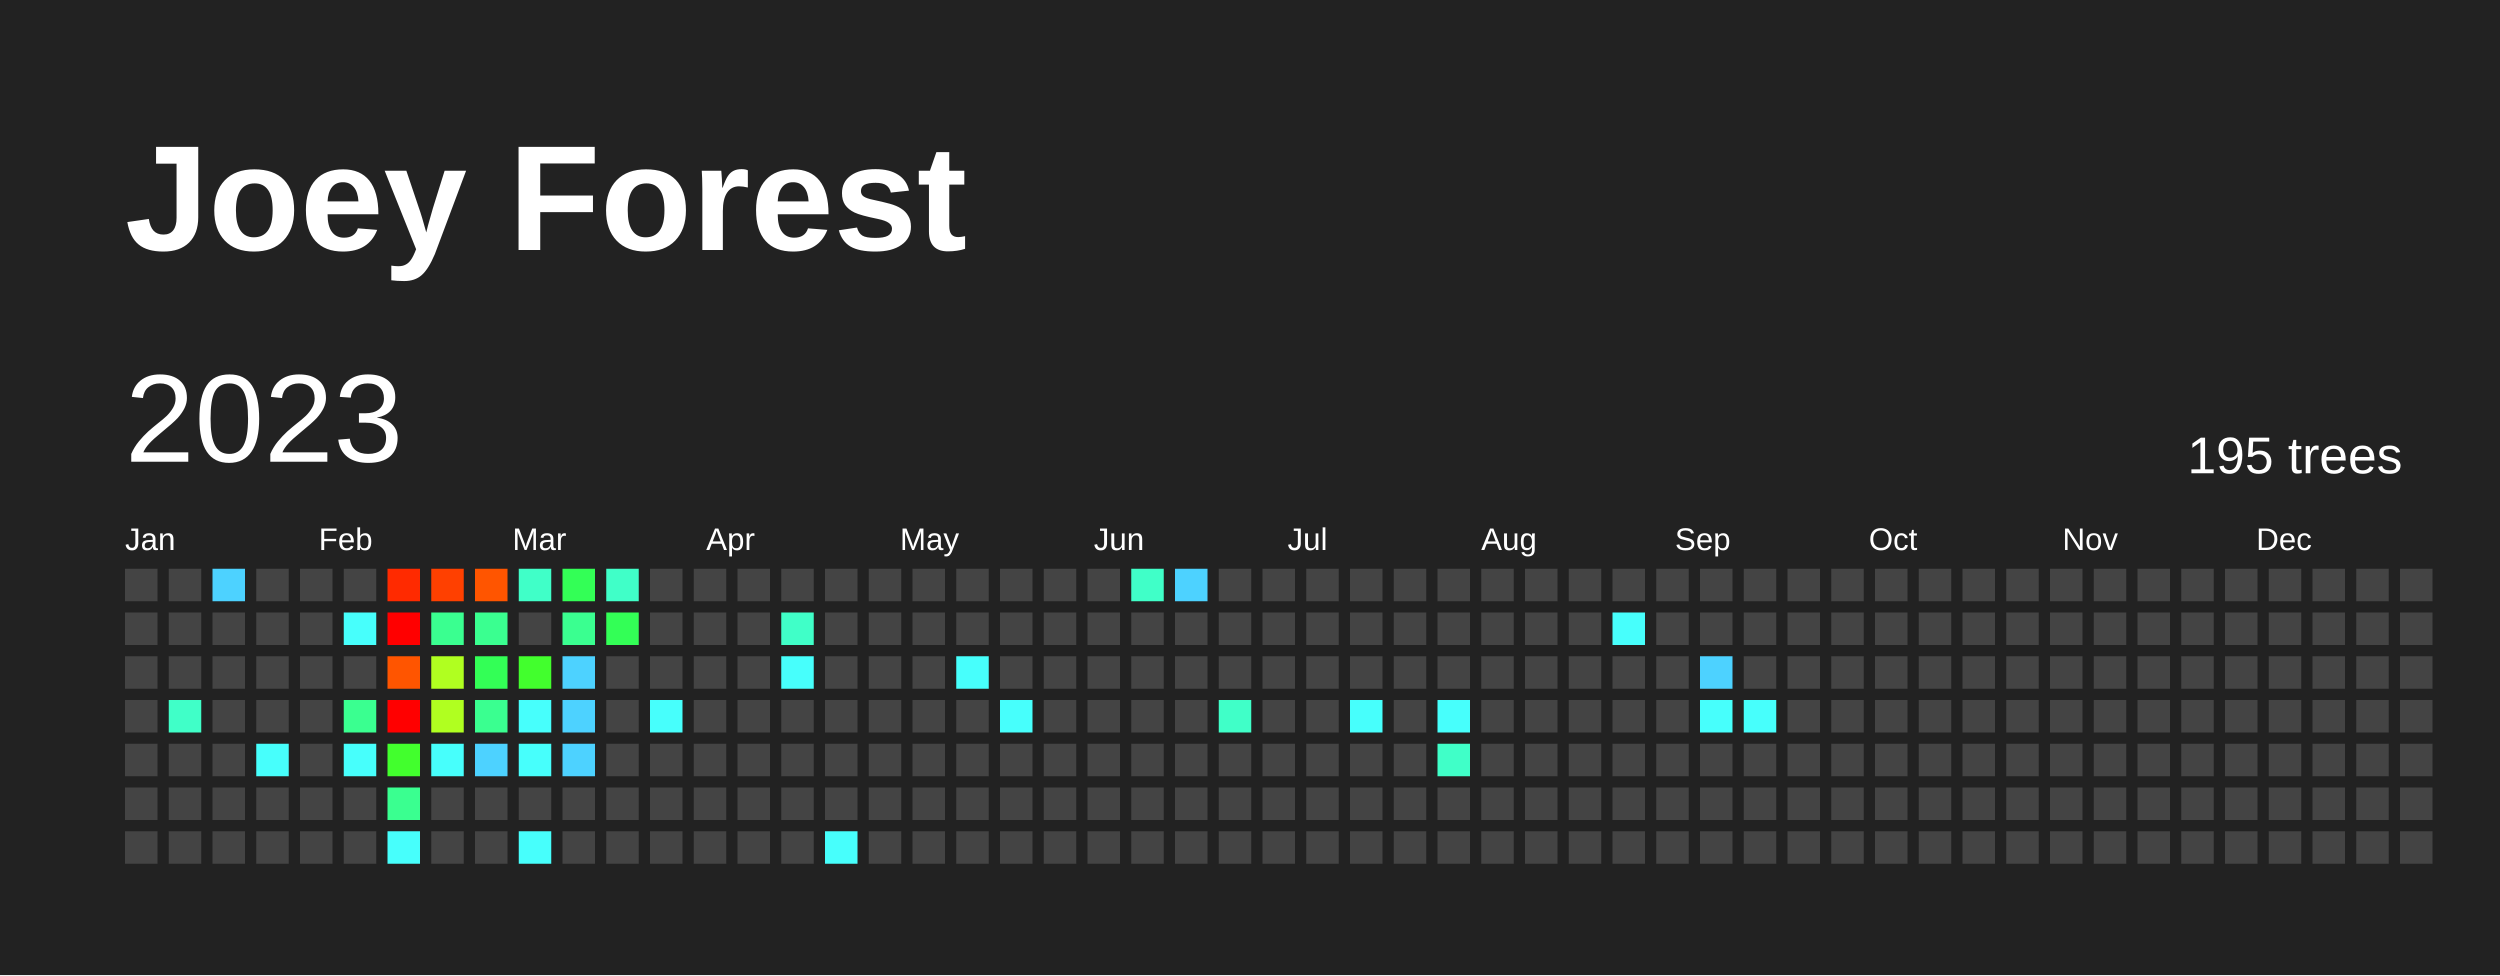
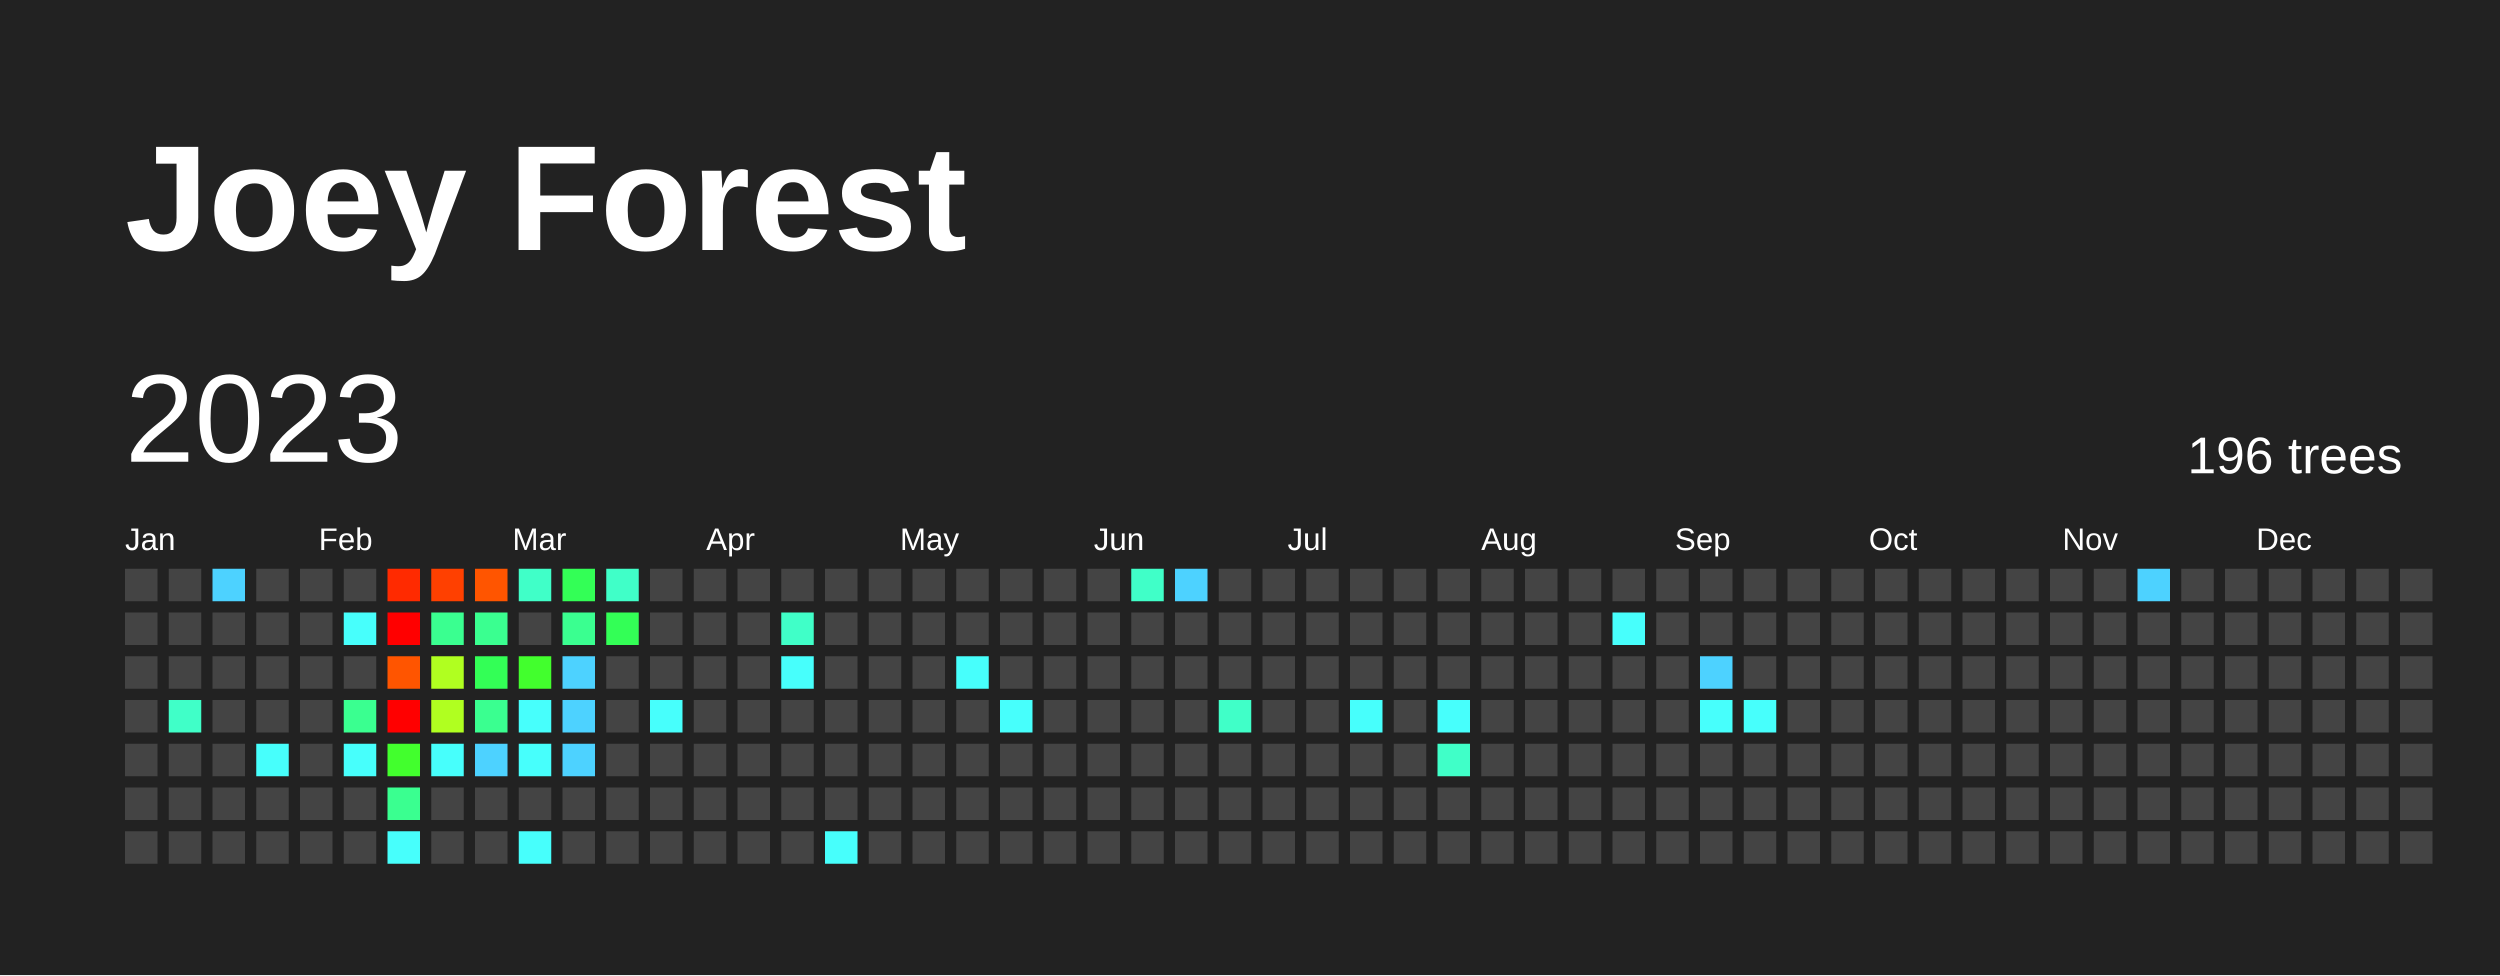
<svg xmlns="http://www.w3.org/2000/svg" baseProfile="full" height="78mm" version="1.1" viewBox="0,0,200,78" width="200mm">
  <defs />
  <rect fill="#222222" height="78" width="200" x="0" y="0" />
  <text fill="#FFFFFF" style="font-size:12px; font-family:Arial; font-weight:bold;" x="10" y="20">Joey Forest</text>
  <text dominant-baseline="hanging" fill="#FFFFFF" style="font-size:10.0px; font-family:Arial;" x="10" y="30">2023</text>
-   <text dominant-baseline="hanging" fill="#FFFFFF" style="font-size:4.125px; font-family:Arial;" x="175" y="35">195 trees</text>
+   <text dominant-baseline="hanging" fill="#FFFFFF" style="font-size:4.125px; font-family:Arial;" x="175" y="35">196 trees</text>
  <text fill="#FFFFFF" style="font-size:2.5px; font-family:Arial" x="10.0" y="44">Jan</text>
  <text fill="#FFFFFF" style="font-size:2.5px; font-family:Arial" x="25.5" y="44">Feb</text>
  <text fill="#FFFFFF" style="font-size:2.5px; font-family:Arial" x="41.0" y="44">Mar</text>
  <text fill="#FFFFFF" style="font-size:2.5px; font-family:Arial" x="56.5" y="44">Apr</text>
  <text fill="#FFFFFF" style="font-size:2.5px; font-family:Arial" x="72.0" y="44">May</text>
  <text fill="#FFFFFF" style="font-size:2.5px; font-family:Arial" x="87.5" y="44">Jun</text>
  <text fill="#FFFFFF" style="font-size:2.5px; font-family:Arial" x="103.0" y="44">Jul</text>
  <text fill="#FFFFFF" style="font-size:2.5px; font-family:Arial" x="118.5" y="44">Aug</text>
  <text fill="#FFFFFF" style="font-size:2.5px; font-family:Arial" x="134.0" y="44">Sep</text>
  <text fill="#FFFFFF" style="font-size:2.5px; font-family:Arial" x="149.5" y="44">Oct</text>
  <text fill="#FFFFFF" style="font-size:2.5px; font-family:Arial" x="165.0" y="44">Nov</text>
  <text fill="#FFFFFF" style="font-size:2.5px; font-family:Arial" x="180.5" y="44">Dec</text>
  <rect fill="#444444" height="2.6" width="2.6" x="10.0" y="45.5" />
  <rect fill="#444444" height="2.6" width="2.6" x="10.0" y="49.0" />
  <rect fill="#444444" height="2.6" width="2.6" x="10.0" y="52.5" />
  <rect fill="#444444" height="2.6" width="2.6" x="10.0" y="56.0" />
  <rect fill="#444444" height="2.6" width="2.6" x="10.0" y="59.5" />
  <rect fill="#444444" height="2.6" width="2.6" x="10.0" y="63.0" />
  <rect fill="#444444" height="2.6" width="2.6" x="10.0" y="66.5" />
  <rect fill="#444444" height="2.6" width="2.6" x="13.5" y="45.5" />
  <rect fill="#444444" height="2.6" width="2.6" x="13.5" y="49.0" />
  <rect fill="#444444" height="2.6" width="2.6" x="13.5" y="52.5" />
  <rect fill="#40ffc8" height="2.6" width="2.6" x="13.5" y="56.0" />
  <rect fill="#444444" height="2.6" width="2.6" x="13.5" y="59.5" />
  <rect fill="#444444" height="2.6" width="2.6" x="13.5" y="63.0" />
  <rect fill="#444444" height="2.6" width="2.6" x="13.5" y="66.5" />
  <rect fill="#4dd2ff" height="2.6" width="2.6" x="17.0" y="45.5" />
  <rect fill="#444444" height="2.6" width="2.6" x="17.0" y="49.0" />
  <rect fill="#444444" height="2.6" width="2.6" x="17.0" y="52.5" />
  <rect fill="#444444" height="2.6" width="2.6" x="17.0" y="56.0" />
  <rect fill="#444444" height="2.6" width="2.6" x="17.0" y="59.5" />
  <rect fill="#444444" height="2.6" width="2.6" x="17.0" y="63.0" />
  <rect fill="#444444" height="2.6" width="2.6" x="17.0" y="66.5" />
  <rect fill="#444444" height="2.6" width="2.6" x="20.5" y="45.5" />
  <rect fill="#444444" height="2.6" width="2.6" x="20.5" y="49.0" />
  <rect fill="#444444" height="2.6" width="2.6" x="20.5" y="52.5" />
  <rect fill="#444444" height="2.6" width="2.6" x="20.5" y="56.0" />
  <rect fill="#47fffc" height="2.6" width="2.6" x="20.5" y="59.5" />
  <rect fill="#444444" height="2.6" width="2.6" x="20.5" y="63.0" />
  <rect fill="#444444" height="2.6" width="2.6" x="20.5" y="66.5" />
  <rect fill="#444444" height="2.6" width="2.6" x="24.0" y="45.5" />
  <rect fill="#444444" height="2.6" width="2.6" x="24.0" y="49.0" />
  <rect fill="#444444" height="2.6" width="2.6" x="24.0" y="52.5" />
  <rect fill="#444444" height="2.6" width="2.6" x="24.0" y="56.0" />
  <rect fill="#444444" height="2.6" width="2.6" x="24.0" y="59.5" />
  <rect fill="#444444" height="2.6" width="2.6" x="24.0" y="63.0" />
  <rect fill="#444444" height="2.6" width="2.6" x="24.0" y="66.5" />
  <rect fill="#444444" height="2.6" width="2.6" x="27.5" y="45.5" />
  <rect fill="#47fffc" height="2.6" width="2.6" x="27.5" y="49.0" />
  <rect fill="#444444" height="2.6" width="2.6" x="27.5" y="52.5" />
  <rect fill="#3aff90" height="2.6" width="2.6" x="27.5" y="56.0" />
  <rect fill="#47fffc" height="2.6" width="2.6" x="27.5" y="59.5" />
  <rect fill="#444444" height="2.6" width="2.6" x="27.5" y="63.0" />
  <rect fill="#444444" height="2.6" width="2.6" x="27.5" y="66.5" />
  <rect fill="#ff2a00" height="2.6" width="2.6" x="31.0" y="45.5" />
  <rect fill="red" height="2.6" width="2.6" x="31.0" y="49.0" />
  <rect fill="#ff5500" height="2.6" width="2.6" x="31.0" y="52.5" />
  <rect fill="red" height="2.6" width="2.6" x="31.0" y="56.0" />
  <rect fill="#42ff2d" height="2.6" width="2.6" x="31.0" y="59.5" />
  <rect fill="#3aff90" height="2.6" width="2.6" x="31.0" y="63.0" />
  <rect fill="#47fffc" height="2.6" width="2.6" x="31.0" y="66.5" />
  <rect fill="#ff4000" height="2.6" width="2.6" x="34.5" y="45.5" />
  <rect fill="#3aff90" height="2.6" width="2.6" x="34.5" y="49.0" />
  <rect fill="#b0ff20" height="2.6" width="2.6" x="34.5" y="52.5" />
  <rect fill="#b0ff20" height="2.6" width="2.6" x="34.5" y="56.0" />
  <rect fill="#47fffc" height="2.6" width="2.6" x="34.5" y="59.5" />
  <rect fill="#444444" height="2.6" width="2.6" x="34.5" y="63.0" />
  <rect fill="#444444" height="2.6" width="2.6" x="34.5" y="66.5" />
  <rect fill="#ff5500" height="2.6" width="2.6" x="38.0" y="45.5" />
  <rect fill="#3aff90" height="2.6" width="2.6" x="38.0" y="49.0" />
  <rect fill="#33ff56" height="2.6" width="2.6" x="38.0" y="52.5" />
  <rect fill="#3aff90" height="2.6" width="2.6" x="38.0" y="56.0" />
  <rect fill="#4dd2ff" height="2.6" width="2.6" x="38.0" y="59.5" />
  <rect fill="#444444" height="2.6" width="2.6" x="38.0" y="63.0" />
  <rect fill="#444444" height="2.6" width="2.6" x="38.0" y="66.5" />
  <rect fill="#40ffc8" height="2.6" width="2.6" x="41.5" y="45.5" />
  <rect fill="#444444" height="2.6" width="2.6" x="41.5" y="49.0" />
  <rect fill="#42ff2d" height="2.6" width="2.6" x="41.5" y="52.5" />
  <rect fill="#47fffc" height="2.6" width="2.6" x="41.5" y="56.0" />
  <rect fill="#47fffc" height="2.6" width="2.6" x="41.5" y="59.5" />
  <rect fill="#444444" height="2.6" width="2.6" x="41.5" y="63.0" />
  <rect fill="#47fffc" height="2.6" width="2.6" x="41.5" y="66.5" />
  <rect fill="#33ff56" height="2.6" width="2.6" x="45.0" y="45.5" />
  <rect fill="#3aff90" height="2.6" width="2.6" x="45.0" y="49.0" />
  <rect fill="#4dd2ff" height="2.6" width="2.6" x="45.0" y="52.5" />
  <rect fill="#4dd2ff" height="2.6" width="2.6" x="45.0" y="56.0" />
  <rect fill="#4dd2ff" height="2.6" width="2.6" x="45.0" y="59.5" />
  <rect fill="#444444" height="2.6" width="2.6" x="45.0" y="63.0" />
  <rect fill="#444444" height="2.6" width="2.6" x="45.0" y="66.5" />
  <rect fill="#40ffc8" height="2.6" width="2.6" x="48.5" y="45.5" />
  <rect fill="#33ff56" height="2.6" width="2.6" x="48.5" y="49.0" />
  <rect fill="#444444" height="2.6" width="2.6" x="48.5" y="52.5" />
  <rect fill="#444444" height="2.6" width="2.6" x="48.5" y="56.0" />
  <rect fill="#444444" height="2.6" width="2.6" x="48.5" y="59.5" />
  <rect fill="#444444" height="2.6" width="2.6" x="48.5" y="63.0" />
  <rect fill="#444444" height="2.6" width="2.6" x="48.5" y="66.5" />
  <rect fill="#444444" height="2.6" width="2.6" x="52.0" y="45.5" />
  <rect fill="#444444" height="2.6" width="2.6" x="52.0" y="49.0" />
  <rect fill="#444444" height="2.6" width="2.6" x="52.0" y="52.5" />
  <rect fill="#47fffc" height="2.6" width="2.6" x="52.0" y="56.0" />
  <rect fill="#444444" height="2.6" width="2.6" x="52.0" y="59.5" />
  <rect fill="#444444" height="2.6" width="2.6" x="52.0" y="63.0" />
  <rect fill="#444444" height="2.6" width="2.6" x="52.0" y="66.5" />
  <rect fill="#444444" height="2.6" width="2.6" x="55.5" y="45.5" />
  <rect fill="#444444" height="2.6" width="2.6" x="55.5" y="49.0" />
  <rect fill="#444444" height="2.6" width="2.6" x="55.5" y="52.5" />
  <rect fill="#444444" height="2.6" width="2.6" x="55.5" y="56.0" />
  <rect fill="#444444" height="2.6" width="2.6" x="55.5" y="59.5" />
  <rect fill="#444444" height="2.6" width="2.6" x="55.5" y="63.0" />
  <rect fill="#444444" height="2.6" width="2.6" x="55.5" y="66.5" />
  <rect fill="#444444" height="2.6" width="2.6" x="59.0" y="45.5" />
  <rect fill="#444444" height="2.6" width="2.6" x="59.0" y="49.0" />
  <rect fill="#444444" height="2.6" width="2.6" x="59.0" y="52.5" />
  <rect fill="#444444" height="2.6" width="2.6" x="59.0" y="56.0" />
  <rect fill="#444444" height="2.6" width="2.6" x="59.0" y="59.5" />
  <rect fill="#444444" height="2.6" width="2.6" x="59.0" y="63.0" />
  <rect fill="#444444" height="2.6" width="2.6" x="59.0" y="66.5" />
  <rect fill="#444444" height="2.6" width="2.6" x="62.5" y="45.5" />
  <rect fill="#40ffc8" height="2.6" width="2.6" x="62.5" y="49.0" />
  <rect fill="#47fffc" height="2.6" width="2.6" x="62.5" y="52.5" />
  <rect fill="#444444" height="2.6" width="2.6" x="62.5" y="56.0" />
  <rect fill="#444444" height="2.6" width="2.6" x="62.5" y="59.5" />
  <rect fill="#444444" height="2.6" width="2.6" x="62.5" y="63.0" />
  <rect fill="#444444" height="2.6" width="2.6" x="62.5" y="66.5" />
  <rect fill="#444444" height="2.6" width="2.6" x="66.0" y="45.5" />
  <rect fill="#444444" height="2.6" width="2.6" x="66.0" y="49.0" />
  <rect fill="#444444" height="2.6" width="2.6" x="66.0" y="52.5" />
  <rect fill="#444444" height="2.6" width="2.6" x="66.0" y="56.0" />
  <rect fill="#444444" height="2.6" width="2.6" x="66.0" y="59.5" />
  <rect fill="#444444" height="2.6" width="2.6" x="66.0" y="63.0" />
  <rect fill="#47fffc" height="2.6" width="2.6" x="66.0" y="66.5" />
  <rect fill="#444444" height="2.6" width="2.6" x="69.5" y="45.5" />
  <rect fill="#444444" height="2.6" width="2.6" x="69.5" y="49.0" />
  <rect fill="#444444" height="2.6" width="2.6" x="69.5" y="52.5" />
  <rect fill="#444444" height="2.6" width="2.6" x="69.5" y="56.0" />
  <rect fill="#444444" height="2.6" width="2.6" x="69.5" y="59.5" />
  <rect fill="#444444" height="2.6" width="2.6" x="69.5" y="63.0" />
  <rect fill="#444444" height="2.6" width="2.6" x="69.5" y="66.5" />
  <rect fill="#444444" height="2.6" width="2.6" x="73.0" y="45.5" />
  <rect fill="#444444" height="2.6" width="2.6" x="73.0" y="49.0" />
  <rect fill="#444444" height="2.6" width="2.6" x="73.0" y="52.5" />
  <rect fill="#444444" height="2.6" width="2.6" x="73.0" y="56.0" />
  <rect fill="#444444" height="2.6" width="2.6" x="73.0" y="59.5" />
  <rect fill="#444444" height="2.6" width="2.6" x="73.0" y="63.0" />
  <rect fill="#444444" height="2.6" width="2.6" x="73.0" y="66.5" />
  <rect fill="#444444" height="2.6" width="2.6" x="76.5" y="45.5" />
  <rect fill="#444444" height="2.6" width="2.6" x="76.5" y="49.0" />
  <rect fill="#47fffc" height="2.6" width="2.6" x="76.5" y="52.5" />
  <rect fill="#444444" height="2.6" width="2.6" x="76.5" y="56.0" />
  <rect fill="#444444" height="2.6" width="2.6" x="76.5" y="59.5" />
  <rect fill="#444444" height="2.6" width="2.6" x="76.5" y="63.0" />
  <rect fill="#444444" height="2.6" width="2.6" x="76.5" y="66.5" />
  <rect fill="#444444" height="2.6" width="2.6" x="80.0" y="45.5" />
  <rect fill="#444444" height="2.6" width="2.6" x="80.0" y="49.0" />
  <rect fill="#444444" height="2.6" width="2.6" x="80.0" y="52.5" />
  <rect fill="#47fffc" height="2.6" width="2.6" x="80.0" y="56.0" />
  <rect fill="#444444" height="2.6" width="2.6" x="80.0" y="59.5" />
  <rect fill="#444444" height="2.6" width="2.6" x="80.0" y="63.0" />
  <rect fill="#444444" height="2.6" width="2.6" x="80.0" y="66.5" />
  <rect fill="#444444" height="2.6" width="2.6" x="83.5" y="45.5" />
  <rect fill="#444444" height="2.6" width="2.6" x="83.5" y="49.0" />
  <rect fill="#444444" height="2.6" width="2.6" x="83.5" y="52.5" />
  <rect fill="#444444" height="2.6" width="2.6" x="83.5" y="56.0" />
  <rect fill="#444444" height="2.6" width="2.6" x="83.5" y="59.5" />
  <rect fill="#444444" height="2.6" width="2.6" x="83.5" y="63.0" />
  <rect fill="#444444" height="2.6" width="2.6" x="83.5" y="66.5" />
  <rect fill="#444444" height="2.6" width="2.6" x="87.0" y="45.5" />
  <rect fill="#444444" height="2.6" width="2.6" x="87.0" y="49.0" />
  <rect fill="#444444" height="2.6" width="2.6" x="87.0" y="52.5" />
  <rect fill="#444444" height="2.6" width="2.6" x="87.0" y="56.0" />
  <rect fill="#444444" height="2.6" width="2.6" x="87.0" y="59.5" />
  <rect fill="#444444" height="2.6" width="2.6" x="87.0" y="63.0" />
  <rect fill="#444444" height="2.6" width="2.6" x="87.0" y="66.5" />
  <rect fill="#40ffc8" height="2.6" width="2.6" x="90.5" y="45.5" />
  <rect fill="#444444" height="2.6" width="2.6" x="90.5" y="49.0" />
  <rect fill="#444444" height="2.6" width="2.6" x="90.5" y="52.5" />
  <rect fill="#444444" height="2.6" width="2.6" x="90.5" y="56.0" />
  <rect fill="#444444" height="2.6" width="2.6" x="90.5" y="59.5" />
  <rect fill="#444444" height="2.6" width="2.6" x="90.5" y="63.0" />
  <rect fill="#444444" height="2.6" width="2.6" x="90.5" y="66.5" />
  <rect fill="#4dd2ff" height="2.6" width="2.6" x="94.0" y="45.5" />
  <rect fill="#444444" height="2.6" width="2.6" x="94.0" y="49.0" />
  <rect fill="#444444" height="2.6" width="2.6" x="94.0" y="52.5" />
  <rect fill="#444444" height="2.6" width="2.6" x="94.0" y="56.0" />
  <rect fill="#444444" height="2.6" width="2.6" x="94.0" y="59.5" />
  <rect fill="#444444" height="2.6" width="2.6" x="94.0" y="63.0" />
  <rect fill="#444444" height="2.6" width="2.6" x="94.0" y="66.5" />
  <rect fill="#444444" height="2.6" width="2.6" x="97.5" y="45.5" />
  <rect fill="#444444" height="2.6" width="2.6" x="97.5" y="49.0" />
  <rect fill="#444444" height="2.6" width="2.6" x="97.5" y="52.5" />
  <rect fill="#40ffc8" height="2.6" width="2.6" x="97.5" y="56.0" />
  <rect fill="#444444" height="2.6" width="2.6" x="97.5" y="59.5" />
  <rect fill="#444444" height="2.6" width="2.6" x="97.5" y="63.0" />
  <rect fill="#444444" height="2.6" width="2.6" x="97.5" y="66.5" />
  <rect fill="#444444" height="2.6" width="2.6" x="101.0" y="45.5" />
  <rect fill="#444444" height="2.6" width="2.6" x="101.0" y="49.0" />
  <rect fill="#444444" height="2.6" width="2.6" x="101.0" y="52.5" />
  <rect fill="#444444" height="2.6" width="2.6" x="101.0" y="56.0" />
  <rect fill="#444444" height="2.6" width="2.6" x="101.0" y="59.5" />
  <rect fill="#444444" height="2.6" width="2.6" x="101.0" y="63.0" />
  <rect fill="#444444" height="2.6" width="2.6" x="101.0" y="66.5" />
  <rect fill="#444444" height="2.6" width="2.6" x="104.5" y="45.5" />
  <rect fill="#444444" height="2.6" width="2.6" x="104.5" y="49.0" />
  <rect fill="#444444" height="2.6" width="2.6" x="104.5" y="52.5" />
  <rect fill="#444444" height="2.6" width="2.6" x="104.5" y="56.0" />
  <rect fill="#444444" height="2.6" width="2.6" x="104.5" y="59.5" />
  <rect fill="#444444" height="2.6" width="2.6" x="104.5" y="63.0" />
  <rect fill="#444444" height="2.6" width="2.6" x="104.5" y="66.5" />
  <rect fill="#444444" height="2.6" width="2.6" x="108.0" y="45.5" />
  <rect fill="#444444" height="2.6" width="2.6" x="108.0" y="49.0" />
  <rect fill="#444444" height="2.6" width="2.6" x="108.0" y="52.5" />
  <rect fill="#47fffc" height="2.6" width="2.6" x="108.0" y="56.0" />
  <rect fill="#444444" height="2.6" width="2.6" x="108.0" y="59.5" />
  <rect fill="#444444" height="2.6" width="2.6" x="108.0" y="63.0" />
  <rect fill="#444444" height="2.6" width="2.6" x="108.0" y="66.5" />
  <rect fill="#444444" height="2.6" width="2.6" x="111.5" y="45.5" />
  <rect fill="#444444" height="2.6" width="2.6" x="111.5" y="49.0" />
  <rect fill="#444444" height="2.6" width="2.6" x="111.5" y="52.5" />
  <rect fill="#444444" height="2.6" width="2.6" x="111.5" y="56.0" />
  <rect fill="#444444" height="2.6" width="2.6" x="111.5" y="59.5" />
  <rect fill="#444444" height="2.6" width="2.6" x="111.5" y="63.0" />
  <rect fill="#444444" height="2.6" width="2.6" x="111.5" y="66.5" />
  <rect fill="#444444" height="2.6" width="2.6" x="115.0" y="45.5" />
  <rect fill="#444444" height="2.6" width="2.6" x="115.0" y="49.0" />
  <rect fill="#444444" height="2.6" width="2.6" x="115.0" y="52.5" />
  <rect fill="#47fffc" height="2.6" width="2.6" x="115.0" y="56.0" />
  <rect fill="#40ffc8" height="2.6" width="2.6" x="115.0" y="59.5" />
  <rect fill="#444444" height="2.6" width="2.6" x="115.0" y="63.0" />
  <rect fill="#444444" height="2.6" width="2.6" x="115.0" y="66.5" />
  <rect fill="#444444" height="2.6" width="2.6" x="118.5" y="45.5" />
  <rect fill="#444444" height="2.6" width="2.6" x="118.5" y="49.0" />
  <rect fill="#444444" height="2.6" width="2.6" x="118.5" y="52.5" />
  <rect fill="#444444" height="2.6" width="2.6" x="118.5" y="56.0" />
  <rect fill="#444444" height="2.6" width="2.6" x="118.5" y="59.5" />
  <rect fill="#444444" height="2.6" width="2.6" x="118.5" y="63.0" />
  <rect fill="#444444" height="2.6" width="2.6" x="118.5" y="66.5" />
  <rect fill="#444444" height="2.6" width="2.6" x="122.0" y="45.5" />
  <rect fill="#444444" height="2.6" width="2.6" x="122.0" y="49.0" />
  <rect fill="#444444" height="2.6" width="2.6" x="122.0" y="52.5" />
  <rect fill="#444444" height="2.6" width="2.6" x="122.0" y="56.0" />
  <rect fill="#444444" height="2.6" width="2.6" x="122.0" y="59.5" />
  <rect fill="#444444" height="2.6" width="2.6" x="122.0" y="63.0" />
  <rect fill="#444444" height="2.6" width="2.6" x="122.0" y="66.5" />
  <rect fill="#444444" height="2.6" width="2.6" x="125.5" y="45.5" />
  <rect fill="#444444" height="2.6" width="2.6" x="125.5" y="49.0" />
  <rect fill="#444444" height="2.6" width="2.6" x="125.5" y="52.5" />
  <rect fill="#444444" height="2.6" width="2.6" x="125.5" y="56.0" />
  <rect fill="#444444" height="2.6" width="2.6" x="125.5" y="59.5" />
  <rect fill="#444444" height="2.6" width="2.6" x="125.5" y="63.0" />
  <rect fill="#444444" height="2.6" width="2.6" x="125.5" y="66.5" />
  <rect fill="#444444" height="2.6" width="2.6" x="129.0" y="45.5" />
  <rect fill="#47fffc" height="2.6" width="2.6" x="129.0" y="49.0" />
  <rect fill="#444444" height="2.6" width="2.6" x="129.0" y="52.5" />
  <rect fill="#444444" height="2.6" width="2.6" x="129.0" y="56.0" />
  <rect fill="#444444" height="2.6" width="2.6" x="129.0" y="59.5" />
  <rect fill="#444444" height="2.6" width="2.6" x="129.0" y="63.0" />
  <rect fill="#444444" height="2.6" width="2.6" x="129.0" y="66.5" />
  <rect fill="#444444" height="2.6" width="2.6" x="132.5" y="45.5" />
  <rect fill="#444444" height="2.6" width="2.6" x="132.5" y="49.0" />
  <rect fill="#444444" height="2.6" width="2.6" x="132.5" y="52.5" />
  <rect fill="#444444" height="2.6" width="2.6" x="132.5" y="56.0" />
  <rect fill="#444444" height="2.6" width="2.6" x="132.5" y="59.5" />
  <rect fill="#444444" height="2.6" width="2.6" x="132.5" y="63.0" />
  <rect fill="#444444" height="2.6" width="2.6" x="132.5" y="66.5" />
  <rect fill="#444444" height="2.6" width="2.6" x="136.0" y="45.5" />
  <rect fill="#444444" height="2.6" width="2.6" x="136.0" y="49.0" />
  <rect fill="#4dd2ff" height="2.6" width="2.6" x="136.0" y="52.5" />
  <rect fill="#47fffc" height="2.6" width="2.6" x="136.0" y="56.0" />
  <rect fill="#444444" height="2.6" width="2.6" x="136.0" y="59.5" />
  <rect fill="#444444" height="2.6" width="2.6" x="136.0" y="63.0" />
  <rect fill="#444444" height="2.6" width="2.6" x="136.0" y="66.5" />
  <rect fill="#444444" height="2.6" width="2.6" x="139.5" y="45.5" />
  <rect fill="#444444" height="2.6" width="2.6" x="139.5" y="49.0" />
  <rect fill="#444444" height="2.6" width="2.6" x="139.5" y="52.5" />
  <rect fill="#47fffc" height="2.6" width="2.6" x="139.5" y="56.0" />
  <rect fill="#444444" height="2.6" width="2.6" x="139.5" y="59.5" />
  <rect fill="#444444" height="2.6" width="2.6" x="139.5" y="63.0" />
  <rect fill="#444444" height="2.6" width="2.6" x="139.5" y="66.5" />
  <rect fill="#444444" height="2.6" width="2.6" x="143.0" y="45.5" />
  <rect fill="#444444" height="2.6" width="2.6" x="143.0" y="49.0" />
  <rect fill="#444444" height="2.6" width="2.6" x="143.0" y="52.5" />
  <rect fill="#444444" height="2.6" width="2.6" x="143.0" y="56.0" />
  <rect fill="#444444" height="2.6" width="2.6" x="143.0" y="59.5" />
  <rect fill="#444444" height="2.6" width="2.6" x="143.0" y="63.0" />
  <rect fill="#444444" height="2.6" width="2.6" x="143.0" y="66.5" />
  <rect fill="#444444" height="2.6" width="2.6" x="146.5" y="45.5" />
  <rect fill="#444444" height="2.6" width="2.6" x="146.5" y="49.0" />
  <rect fill="#444444" height="2.6" width="2.6" x="146.5" y="52.5" />
  <rect fill="#444444" height="2.6" width="2.6" x="146.5" y="56.0" />
  <rect fill="#444444" height="2.6" width="2.6" x="146.5" y="59.5" />
  <rect fill="#444444" height="2.6" width="2.6" x="146.5" y="63.0" />
  <rect fill="#444444" height="2.6" width="2.6" x="146.5" y="66.5" />
  <rect fill="#444444" height="2.6" width="2.6" x="150.0" y="45.5" />
  <rect fill="#444444" height="2.6" width="2.6" x="150.0" y="49.0" />
  <rect fill="#444444" height="2.6" width="2.6" x="150.0" y="52.5" />
  <rect fill="#444444" height="2.6" width="2.6" x="150.0" y="56.0" />
  <rect fill="#444444" height="2.6" width="2.6" x="150.0" y="59.5" />
  <rect fill="#444444" height="2.6" width="2.6" x="150.0" y="63.0" />
  <rect fill="#444444" height="2.6" width="2.6" x="150.0" y="66.5" />
  <rect fill="#444444" height="2.6" width="2.6" x="153.5" y="45.5" />
  <rect fill="#444444" height="2.6" width="2.6" x="153.5" y="49.0" />
  <rect fill="#444444" height="2.6" width="2.6" x="153.5" y="52.5" />
  <rect fill="#444444" height="2.6" width="2.6" x="153.5" y="56.0" />
  <rect fill="#444444" height="2.6" width="2.6" x="153.5" y="59.5" />
  <rect fill="#444444" height="2.6" width="2.6" x="153.5" y="63.0" />
  <rect fill="#444444" height="2.6" width="2.6" x="153.5" y="66.5" />
  <rect fill="#444444" height="2.6" width="2.6" x="157.0" y="45.5" />
  <rect fill="#444444" height="2.6" width="2.6" x="157.0" y="49.0" />
  <rect fill="#444444" height="2.6" width="2.6" x="157.0" y="52.5" />
  <rect fill="#444444" height="2.6" width="2.6" x="157.0" y="56.0" />
  <rect fill="#444444" height="2.6" width="2.6" x="157.0" y="59.5" />
  <rect fill="#444444" height="2.6" width="2.6" x="157.0" y="63.0" />
  <rect fill="#444444" height="2.6" width="2.6" x="157.0" y="66.5" />
  <rect fill="#444444" height="2.6" width="2.6" x="160.5" y="45.5" />
  <rect fill="#444444" height="2.6" width="2.6" x="160.5" y="49.0" />
  <rect fill="#444444" height="2.6" width="2.6" x="160.5" y="52.5" />
  <rect fill="#444444" height="2.6" width="2.6" x="160.5" y="56.0" />
  <rect fill="#444444" height="2.6" width="2.6" x="160.5" y="59.5" />
  <rect fill="#444444" height="2.6" width="2.6" x="160.5" y="63.0" />
  <rect fill="#444444" height="2.6" width="2.6" x="160.5" y="66.5" />
  <rect fill="#444444" height="2.6" width="2.6" x="164.0" y="45.5" />
  <rect fill="#444444" height="2.6" width="2.6" x="164.0" y="49.0" />
  <rect fill="#444444" height="2.6" width="2.6" x="164.0" y="52.5" />
  <rect fill="#444444" height="2.6" width="2.6" x="164.0" y="56.0" />
  <rect fill="#444444" height="2.6" width="2.6" x="164.0" y="59.5" />
  <rect fill="#444444" height="2.6" width="2.6" x="164.0" y="63.0" />
  <rect fill="#444444" height="2.6" width="2.6" x="164.0" y="66.5" />
  <rect fill="#444444" height="2.6" width="2.6" x="167.5" y="45.5" />
  <rect fill="#444444" height="2.6" width="2.6" x="167.5" y="49.0" />
  <rect fill="#444444" height="2.6" width="2.6" x="167.5" y="52.5" />
  <rect fill="#444444" height="2.6" width="2.6" x="167.5" y="56.0" />
  <rect fill="#444444" height="2.6" width="2.6" x="167.5" y="59.5" />
  <rect fill="#444444" height="2.6" width="2.6" x="167.5" y="63.0" />
  <rect fill="#444444" height="2.6" width="2.6" x="167.5" y="66.5" />
-   <rect fill="#444444" height="2.6" width="2.6" x="171.0" y="45.5" />
+   <rect fill="#4dd2ff" height="2.6" width="2.6" x="171.0" y="45.5" />
  <rect fill="#444444" height="2.6" width="2.6" x="171.0" y="49.0" />
  <rect fill="#444444" height="2.6" width="2.6" x="171.0" y="52.5" />
  <rect fill="#444444" height="2.6" width="2.6" x="171.0" y="56.0" />
  <rect fill="#444444" height="2.6" width="2.6" x="171.0" y="59.5" />
  <rect fill="#444444" height="2.6" width="2.6" x="171.0" y="63.0" />
  <rect fill="#444444" height="2.6" width="2.6" x="171.0" y="66.5" />
  <rect fill="#444444" height="2.6" width="2.6" x="174.5" y="45.5" />
  <rect fill="#444444" height="2.6" width="2.6" x="174.5" y="49.0" />
  <rect fill="#444444" height="2.6" width="2.6" x="174.5" y="52.5" />
  <rect fill="#444444" height="2.6" width="2.6" x="174.5" y="56.0" />
  <rect fill="#444444" height="2.6" width="2.6" x="174.5" y="59.5" />
  <rect fill="#444444" height="2.6" width="2.6" x="174.5" y="63.0" />
  <rect fill="#444444" height="2.6" width="2.6" x="174.5" y="66.5" />
  <rect fill="#444444" height="2.6" width="2.6" x="178.0" y="45.5" />
  <rect fill="#444444" height="2.6" width="2.6" x="178.0" y="49.0" />
  <rect fill="#444444" height="2.6" width="2.6" x="178.0" y="52.5" />
  <rect fill="#444444" height="2.6" width="2.6" x="178.0" y="56.0" />
  <rect fill="#444444" height="2.6" width="2.6" x="178.0" y="59.5" />
  <rect fill="#444444" height="2.6" width="2.6" x="178.0" y="63.0" />
  <rect fill="#444444" height="2.6" width="2.6" x="178.0" y="66.5" />
  <rect fill="#444444" height="2.6" width="2.6" x="181.5" y="45.5" />
  <rect fill="#444444" height="2.6" width="2.6" x="181.5" y="49.0" />
  <rect fill="#444444" height="2.6" width="2.6" x="181.5" y="52.5" />
  <rect fill="#444444" height="2.6" width="2.6" x="181.5" y="56.0" />
  <rect fill="#444444" height="2.6" width="2.6" x="181.5" y="59.5" />
  <rect fill="#444444" height="2.6" width="2.6" x="181.5" y="63.0" />
  <rect fill="#444444" height="2.6" width="2.6" x="181.5" y="66.5" />
  <rect fill="#444444" height="2.6" width="2.6" x="185.0" y="45.5" />
  <rect fill="#444444" height="2.6" width="2.6" x="185.0" y="49.0" />
  <rect fill="#444444" height="2.6" width="2.6" x="185.0" y="52.5" />
  <rect fill="#444444" height="2.6" width="2.6" x="185.0" y="56.0" />
  <rect fill="#444444" height="2.6" width="2.6" x="185.0" y="59.5" />
  <rect fill="#444444" height="2.6" width="2.6" x="185.0" y="63.0" />
  <rect fill="#444444" height="2.6" width="2.6" x="185.0" y="66.5" />
  <rect fill="#444444" height="2.6" width="2.6" x="188.5" y="45.5" />
  <rect fill="#444444" height="2.6" width="2.6" x="188.5" y="49.0" />
  <rect fill="#444444" height="2.6" width="2.6" x="188.5" y="52.5" />
  <rect fill="#444444" height="2.6" width="2.6" x="188.5" y="56.0" />
  <rect fill="#444444" height="2.6" width="2.6" x="188.5" y="59.5" />
  <rect fill="#444444" height="2.6" width="2.6" x="188.5" y="63.0" />
  <rect fill="#444444" height="2.6" width="2.6" x="188.5" y="66.5" />
  <rect fill="#444444" height="2.6" width="2.6" x="192.0" y="45.5" />
  <rect fill="#444444" height="2.6" width="2.6" x="192.0" y="49.0" />
  <rect fill="#444444" height="2.6" width="2.6" x="192.0" y="52.5" />
  <rect fill="#444444" height="2.6" width="2.6" x="192.0" y="56.0" />
  <rect fill="#444444" height="2.6" width="2.6" x="192.0" y="59.5" />
  <rect fill="#444444" height="2.6" width="2.6" x="192.0" y="63.0" />
  <rect fill="#444444" height="2.6" width="2.6" x="192.0" y="66.5" />
</svg>
